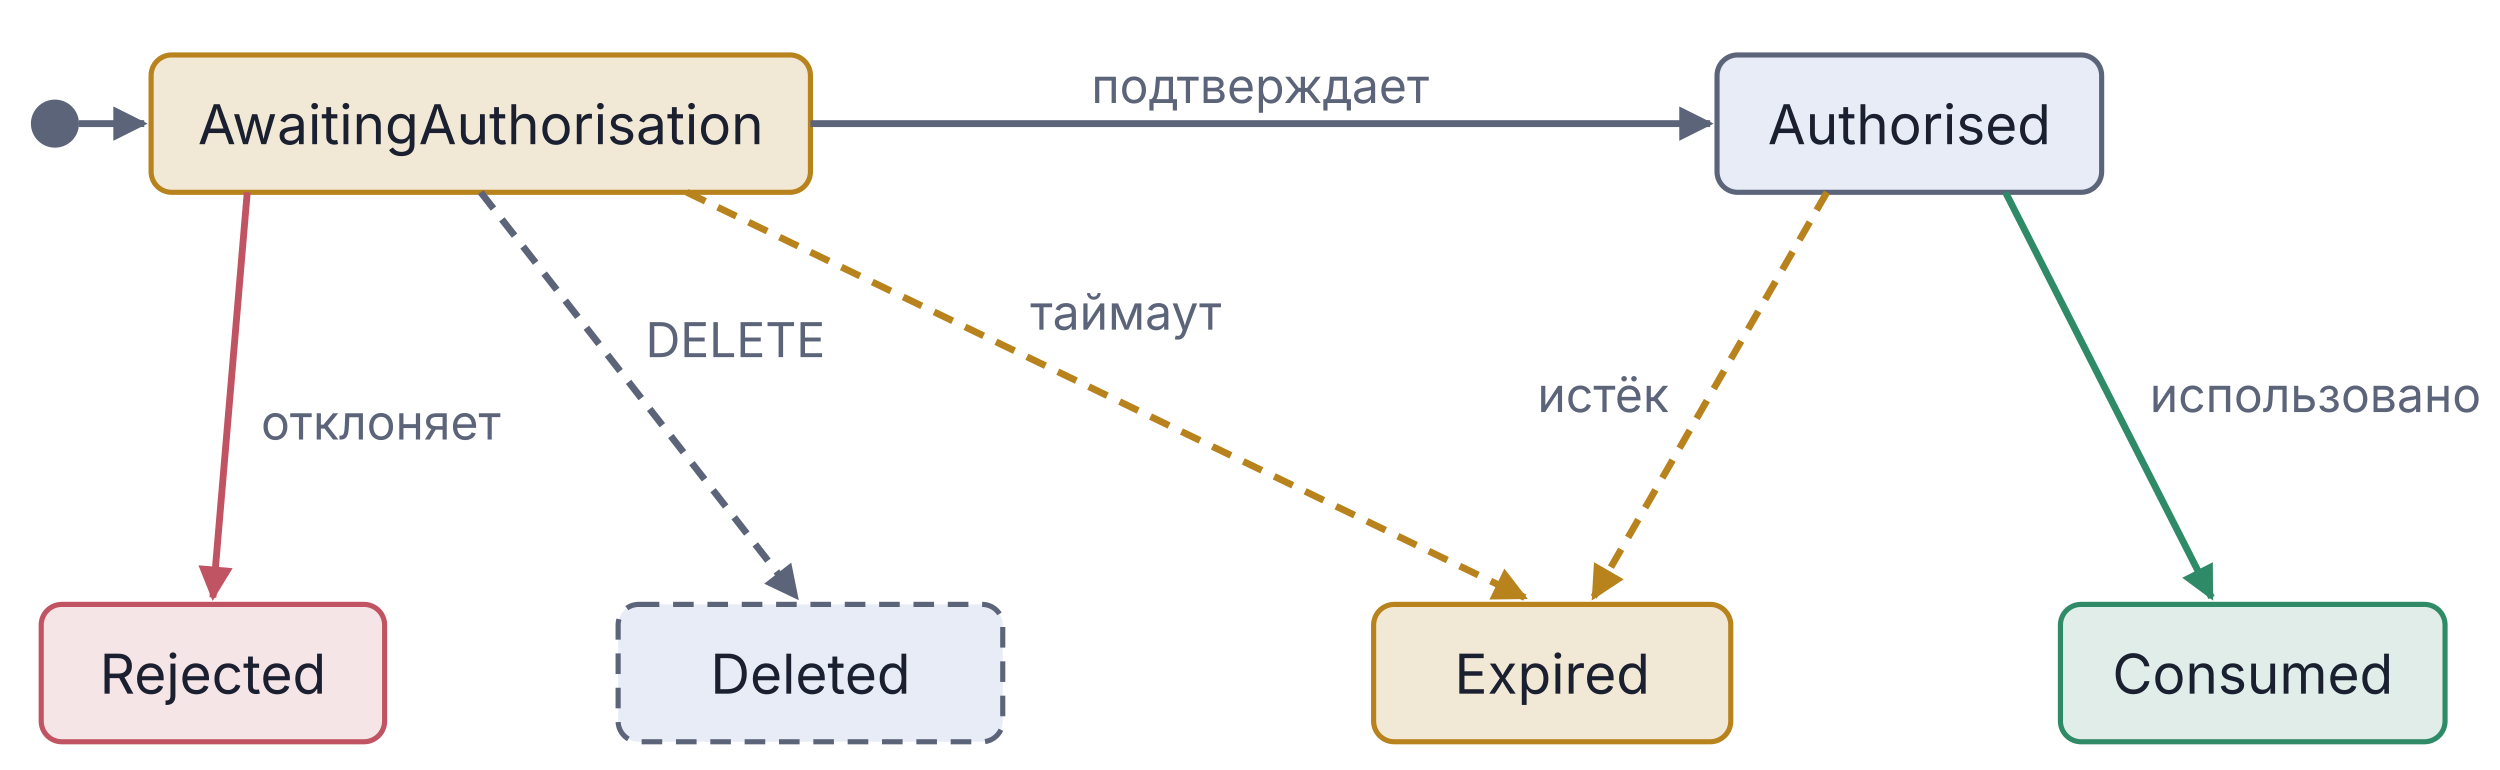
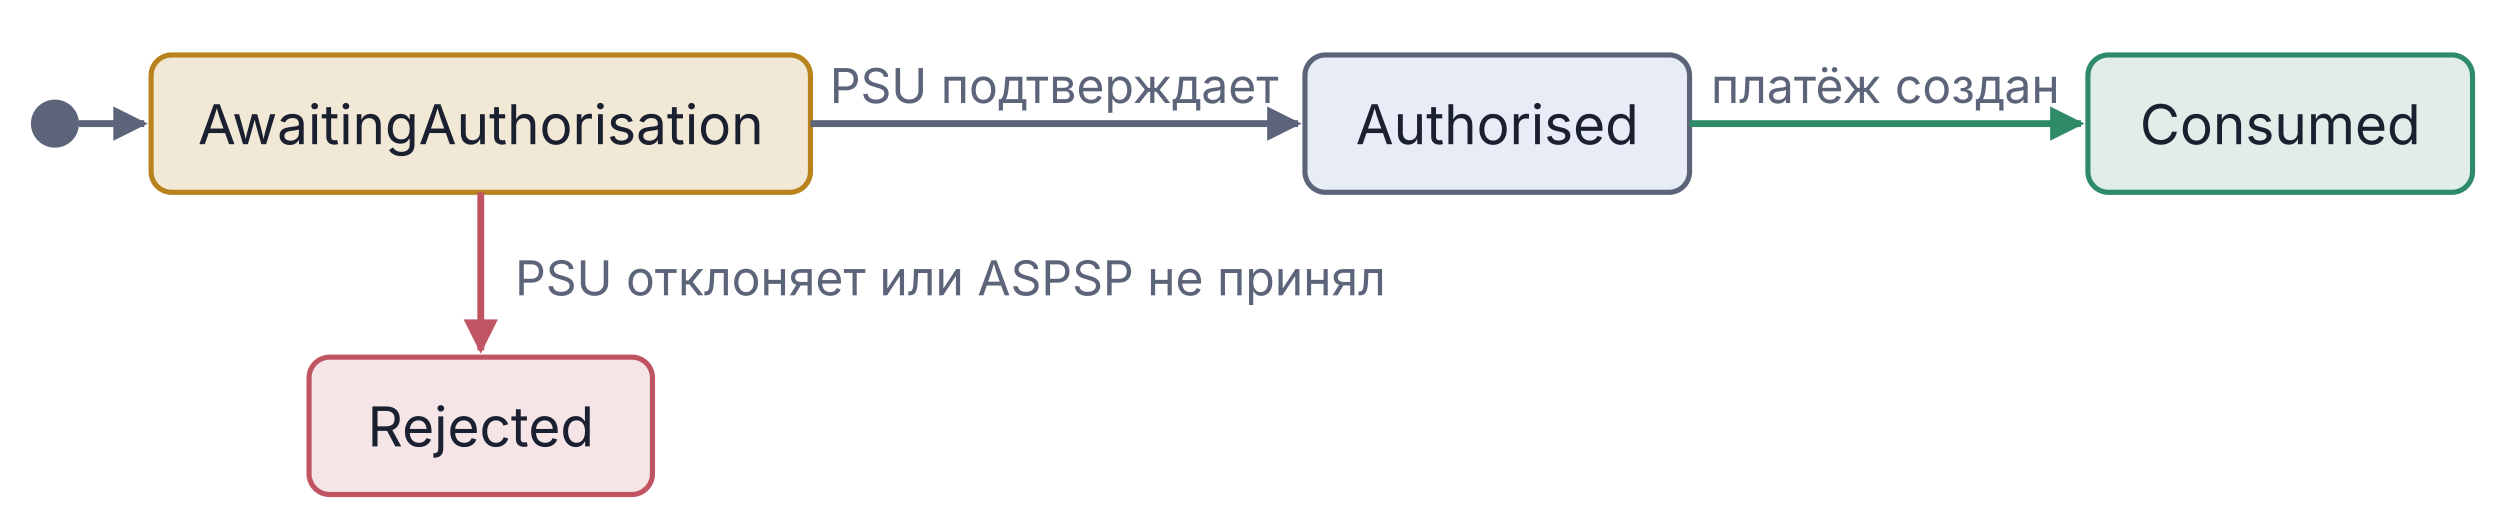
- <svg xmlns="http://www.w3.org/2000/svg" viewBox="0 0 364 112" width="364pt" height="112pt">
+ <svg xmlns="http://www.w3.org/2000/svg" viewBox="0 0 364 76" width="364pt" height="76pt">
  <defs>
    <marker id="arr-Muted" viewBox="0 0 10 10" refX="9" refY="5" markerWidth="5" markerHeight="5" orient="auto">
      <path d="M0,0 L10,5 L0,10 Z" fill="#5C647A" />
    </marker>
    <marker id="arr-Good" viewBox="0 0 10 10" refX="9" refY="5" markerWidth="5" markerHeight="5" orient="auto">
      <path d="M0,0 L10,5 L0,10 Z" fill="#2F8B67" />
-     </marker>
-     <marker id="arr-Warn" viewBox="0 0 10 10" refX="9" refY="5" markerWidth="5" markerHeight="5" orient="auto">
-       <path d="M0,0 L10,5 L0,10 Z" fill="#B8821C" />
    </marker>
    <marker id="arr-Bad" viewBox="0 0 10 10" refX="9" refY="5" markerWidth="5" markerHeight="5" orient="auto">
      <path d="M0,0 L10,5 L0,10 Z" fill="#C15462" />
    </marker>
  </defs>
  <g font-family="Inter, -apple-system, BlinkMacSystemFont, 'Helvetica Neue', Arial, sans-serif" fill="#1A2030">
    <g>
      <circle cx="8" cy="18" r="3.5" fill="#5C647A" />
      <line x1="11.5" y1="18" x2="21" y2="18" stroke="#5C647A" stroke-width="1" marker-end="url(#arr-Muted)" />
    </g>
    <g>
      <rect x="22" y="8" width="96" height="20" rx="3" fill="#B8821C" fill-opacity="0.18" stroke="#B8821C" stroke-width="0.75" />
      <text x="70" y="21" text-anchor="middle" font-size="8">AwaitingAuthorisation</text>
    </g>
    <g>
-       <rect x="250" y="8" width="56" height="20" rx="3" fill="#E8ECF7" stroke="#5C647A" stroke-width="0.75" />
-       <text x="278" y="21" text-anchor="middle" font-size="8">Authorised</text>
+       <rect x="190" y="8" width="56" height="20" rx="3" fill="#E8ECF7" stroke="#5C647A" stroke-width="0.75" />
+       <text x="218" y="21" text-anchor="middle" font-size="8">Authorised</text>
    </g>
    <g>
-       <rect x="6" y="88" width="50" height="20" rx="3" fill="#C15462" fill-opacity="0.15" stroke="#C15462" stroke-width="0.75" />
-       <text x="31" y="101" text-anchor="middle" font-size="8">Rejected</text>
+       <rect x="304" y="8" width="56" height="20" rx="3" fill="#2F8B67" fill-opacity="0.15" stroke="#2F8B67" stroke-width="0.75" />
+       <text x="332" y="21" text-anchor="middle" font-size="8">Consumed</text>
    </g>
    <g>
-       <rect x="90" y="88" width="56" height="20" rx="3" fill="#E8ECF7" stroke="#5C647A" stroke-width="0.75" stroke-dasharray="3,2" />
-       <text x="118" y="101" text-anchor="middle" font-size="8">Deleted</text>
+       <rect x="45" y="52" width="50" height="20" rx="3" fill="#C15462" fill-opacity="0.15" stroke="#C15462" stroke-width="0.75" />
+       <text x="70" y="65" text-anchor="middle" font-size="8">Rejected</text>
    </g>
    <g>
-       <rect x="200" y="88" width="52" height="20" rx="3" fill="#B8821C" fill-opacity="0.18" stroke="#B8821C" stroke-width="0.75" />
-       <text x="226" y="101" text-anchor="middle" font-size="8">Expired</text>
+       <line x1="118" y1="18" x2="189" y2="18" stroke="#5C647A" stroke-width="1" marker-end="url(#arr-Muted)" />
+       <text x="153.5" y="15" text-anchor="middle" font-size="7" fill="#5C647A">PSU подтверждает</text>
    </g>
    <g>
-       <rect x="300" y="88" width="56" height="20" rx="3" fill="#2F8B67" fill-opacity="0.15" stroke="#2F8B67" stroke-width="0.75" />
-       <text x="328" y="101" text-anchor="middle" font-size="8">Consumed</text>
+       <line x1="246" y1="18" x2="303" y2="18" stroke="#2F8B67" stroke-width="1" marker-end="url(#arr-Good)" />
+       <text x="274.5" y="15" text-anchor="middle" font-size="7" fill="#5C647A">платёж создан</text>
    </g>
    <g>
-       <line x1="118" y1="18" x2="249" y2="18" stroke="#5C647A" stroke-width="1" marker-end="url(#arr-Muted)" />
-       <text x="183.5" y="15" text-anchor="middle" font-size="7" fill="#5C647A">подтверждает</text>
-     </g>
-     <g>
-       <line x1="36" y1="28" x2="31" y2="87" stroke="#C15462" stroke-width="1" marker-end="url(#arr-Bad)" />
-       <text x="38" y="64" font-size="7" fill="#5C647A">отклоняет</text>
-     </g>
-     <g>
-       <line x1="70" y1="28" x2="116" y2="87" stroke="#5C647A" stroke-width="1" stroke-dasharray="3,2" marker-end="url(#arr-Muted)" />
-       <text x="94" y="52" font-size="7" fill="#5C647A">DELETE</text>
-     </g>
-     <g>
-       <line x1="100" y1="28" x2="222" y2="87" stroke="#B8821C" stroke-width="1" stroke-dasharray="3,2" marker-end="url(#arr-Warn)" />
-       <text x="150" y="48" font-size="7" fill="#5C647A">таймаут</text>
-     </g>
-     <g>
-       <line x1="266" y1="28" x2="232" y2="87" stroke="#B8821C" stroke-width="1" stroke-dasharray="3,2" marker-end="url(#arr-Warn)" />
-       <text x="243" y="60" text-anchor="end" font-size="7" fill="#5C647A">истёк</text>
-     </g>
-     <g>
-       <line x1="292" y1="28" x2="322" y2="87" stroke="#2F8B67" stroke-width="1" marker-end="url(#arr-Good)" />
-       <text x="313" y="60" font-size="7" fill="#5C647A">использовано</text>
+       <line x1="70" y1="28" x2="70" y2="51" stroke="#C15462" stroke-width="1" marker-end="url(#arr-Bad)" />
+       <text x="75" y="43" font-size="7" fill="#5C647A">PSU отклоняет или ASPSP не принял</text>
    </g>
  </g>
</svg>
